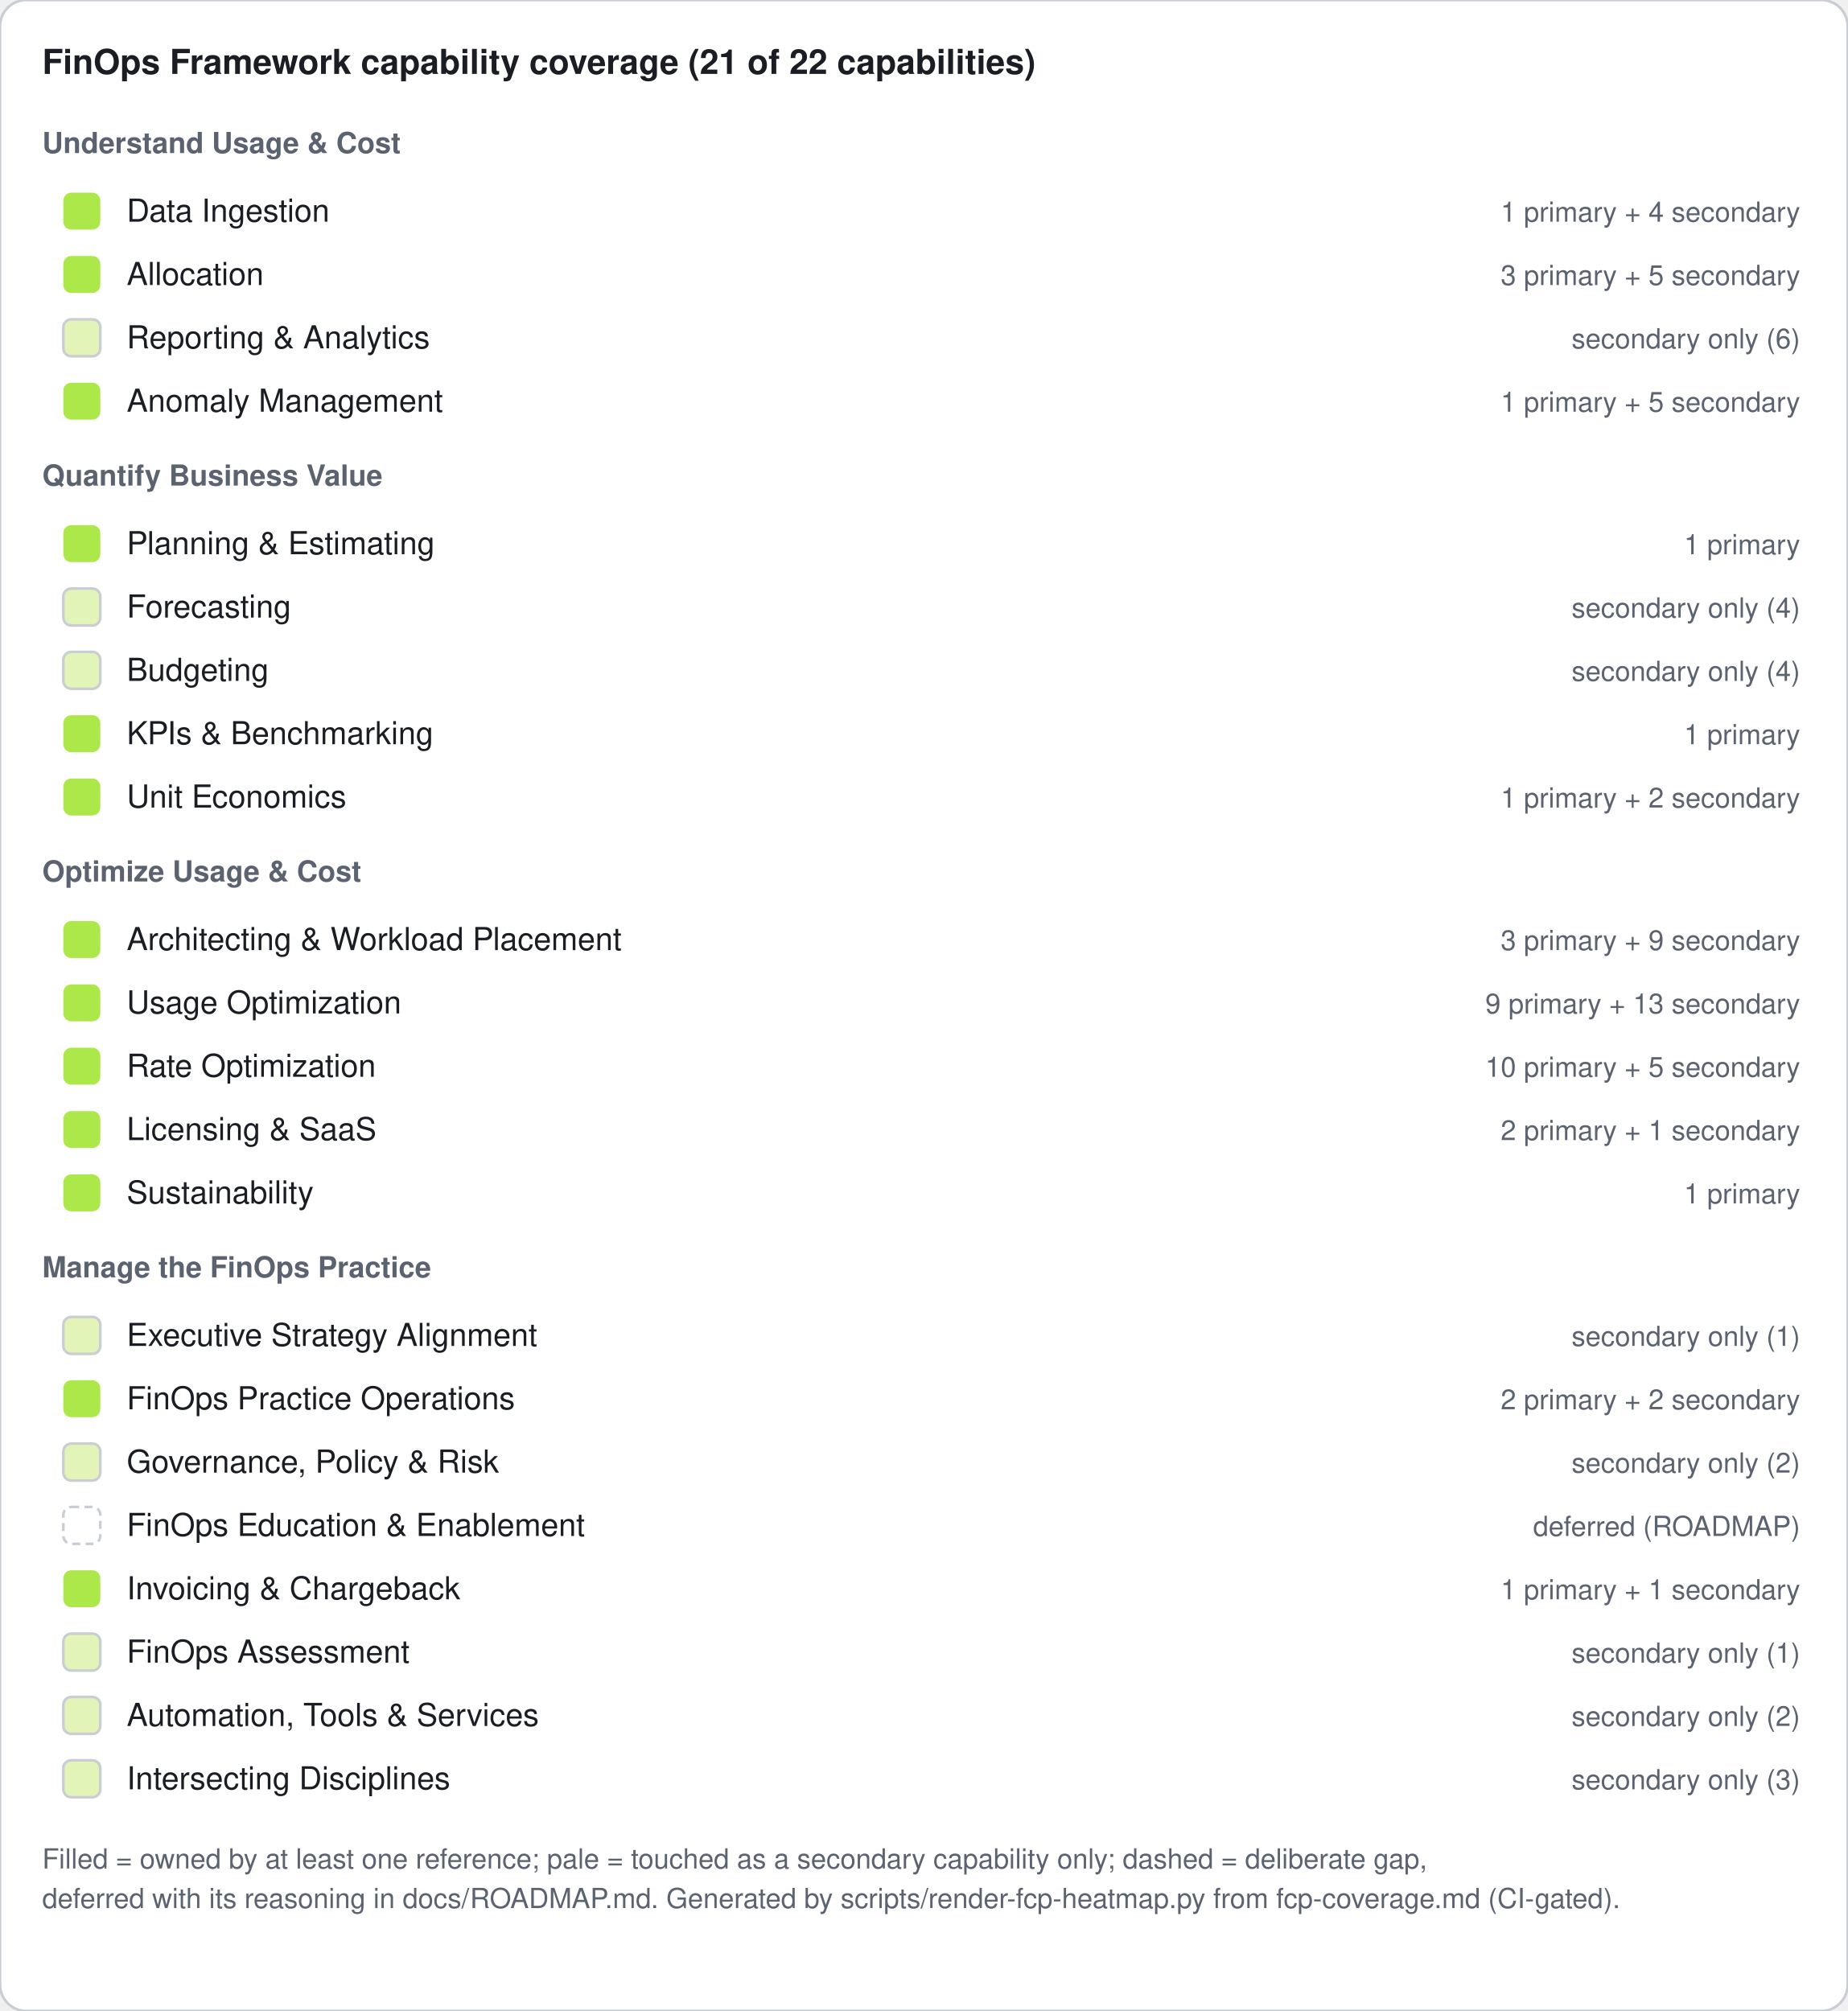
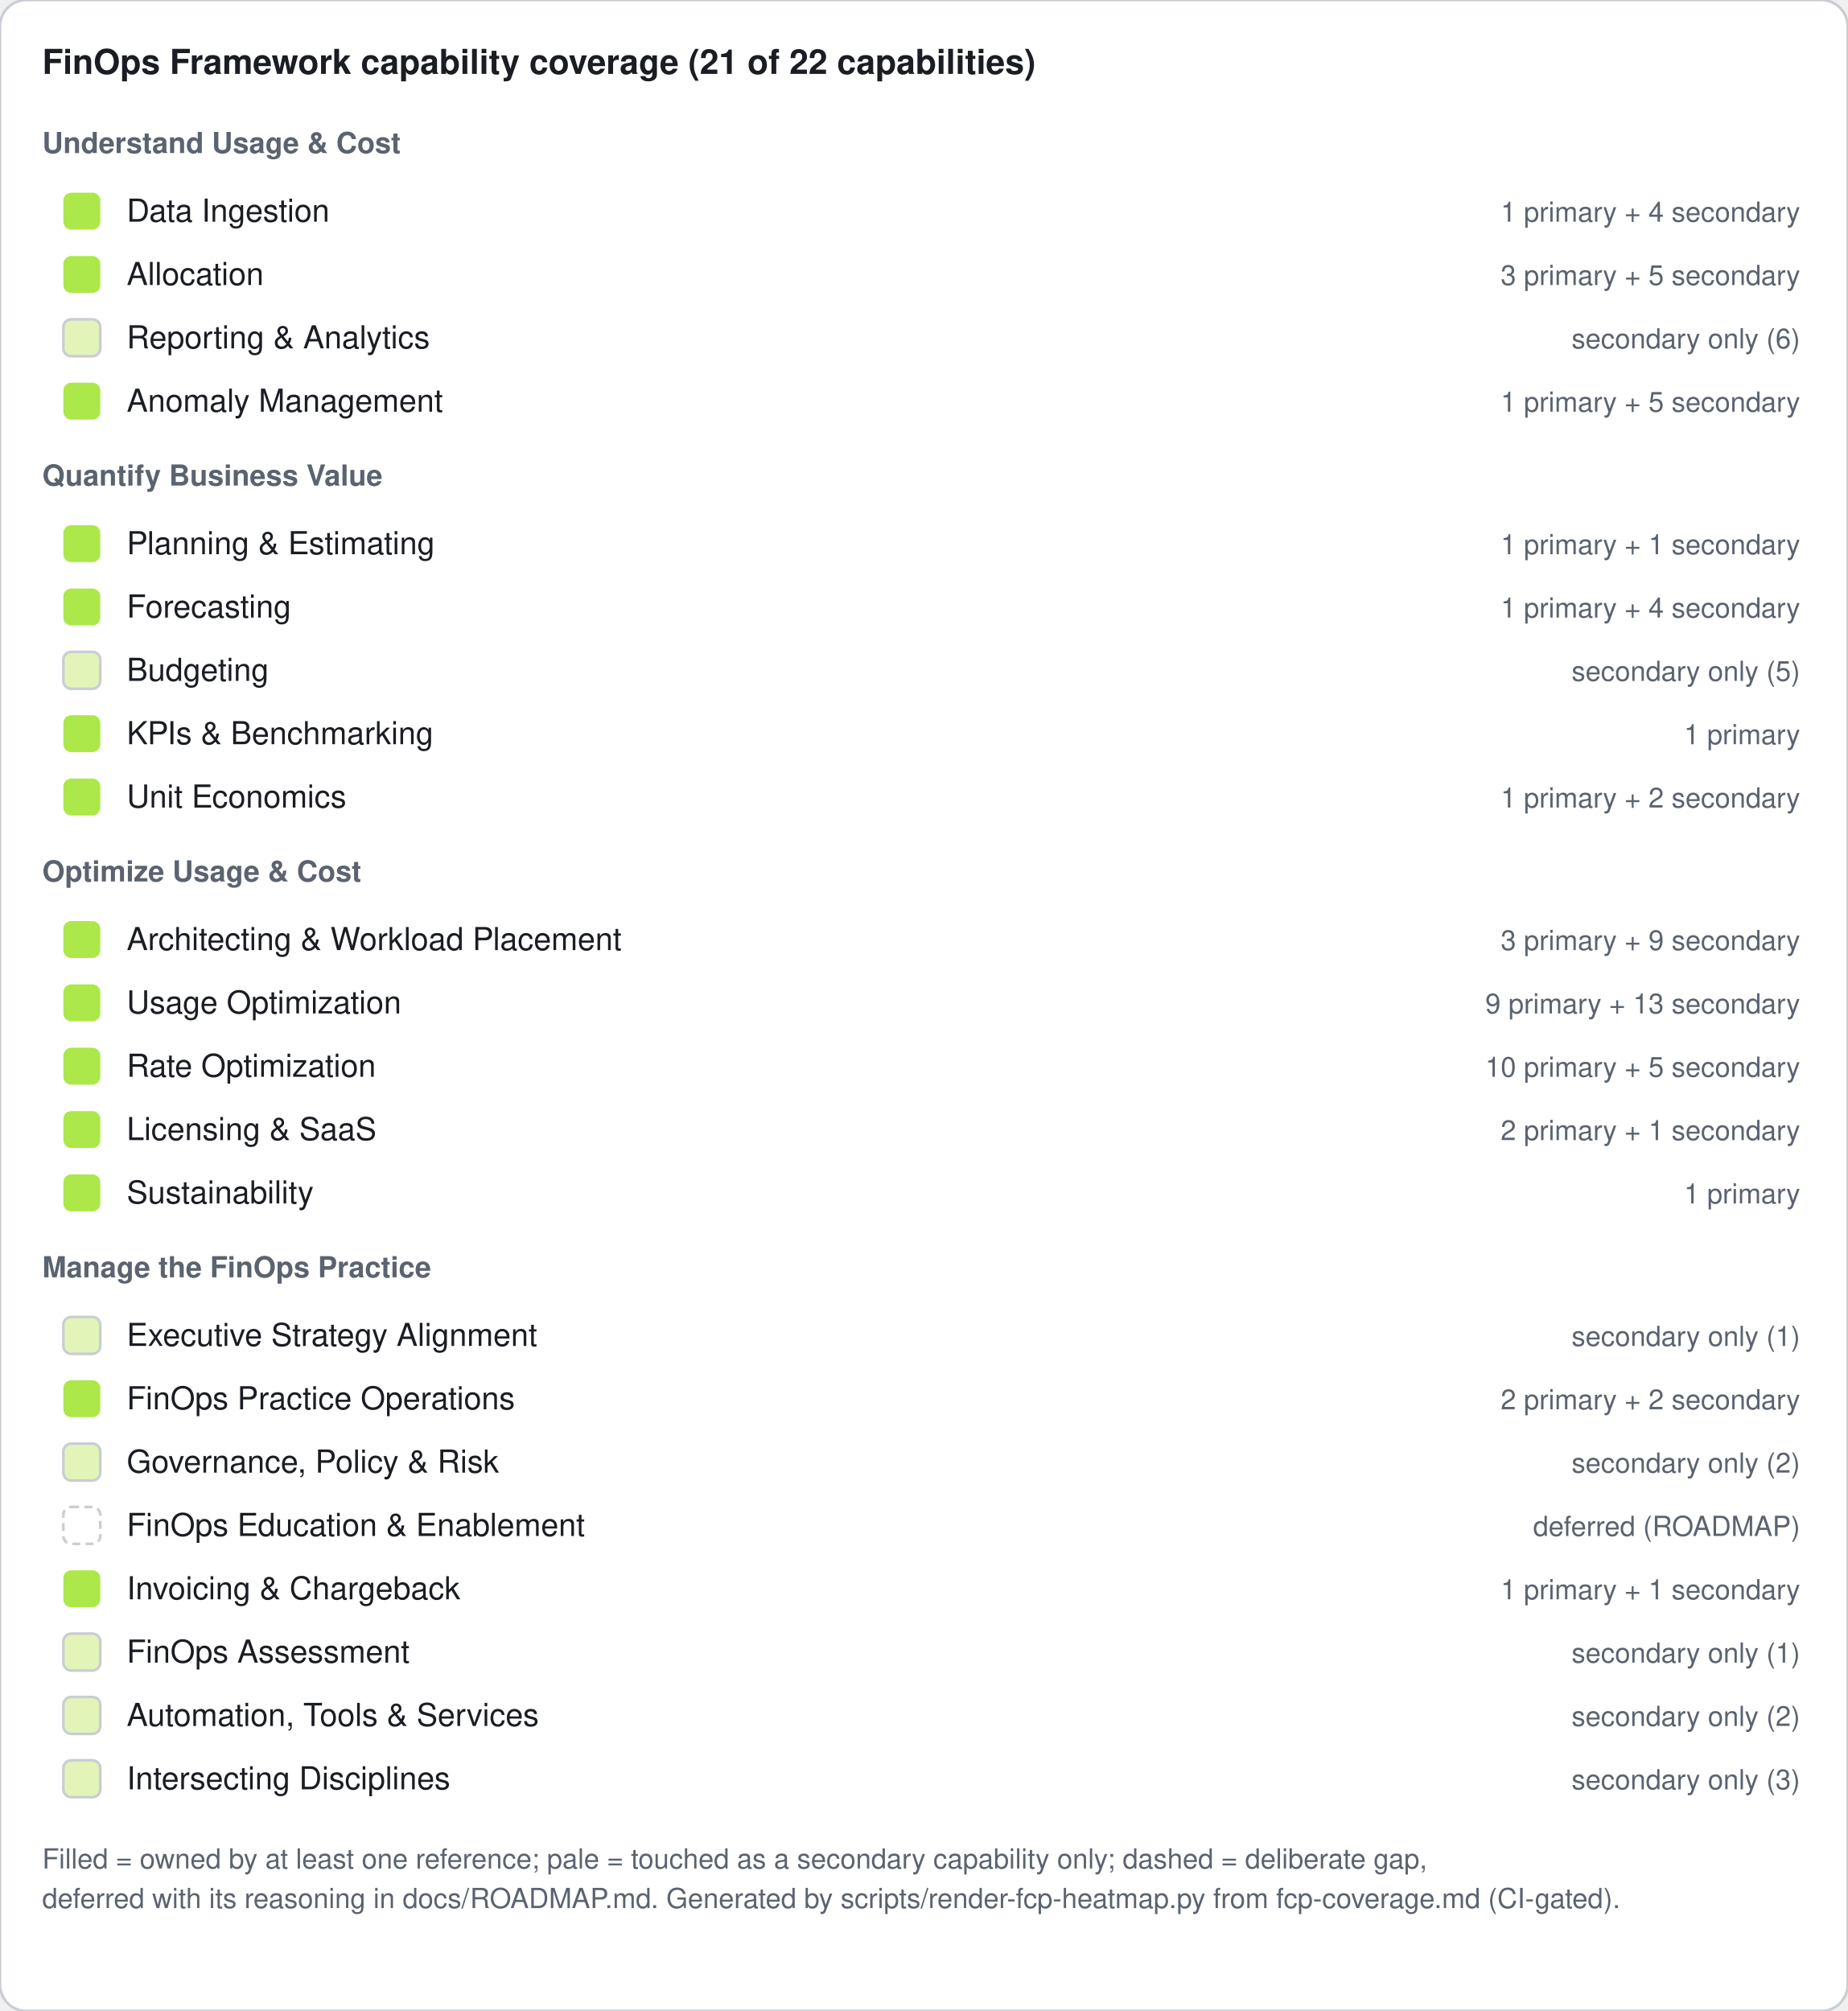
<svg xmlns="http://www.w3.org/2000/svg" width="700" height="762" viewBox="0 0 700 762" role="img" aria-label="FinOps Framework capability coverage: 21 of 22 capabilities covered by the reference library">
  <rect width="700" height="762" rx="10" fill="#ffffff" stroke="#c9cdd4" />
  <text x="16" y="28" font-family="Segoe UI, Helvetica, Arial, sans-serif" font-size="13" font-weight="600" fill="#1a1d23">FinOps Framework capability coverage (21 of 22 capabilities)</text>
  <text x="16" y="58" font-family="Segoe UI, Helvetica, Arial, sans-serif" font-size="11" font-weight="600" fill="#5b6370">Understand Usage &amp; Cost</text>
  <rect x="24" y="73" width="14" height="14" rx="3" fill="#ace849" />
  <text x="48" y="84" font-family="Segoe UI, Helvetica, Arial, sans-serif" font-size="12" fill="#1a1d23">Data Ingestion</text>
  <text x="682" y="84" font-family="Segoe UI, Helvetica, Arial, sans-serif" font-size="10.5" fill="#5b6370" text-anchor="end">1 primary + 4 secondary</text>
  <rect x="24" y="97" width="14" height="14" rx="3" fill="#ace849" />
  <text x="48" y="108" font-family="Segoe UI, Helvetica, Arial, sans-serif" font-size="12" fill="#1a1d23">Allocation</text>
  <text x="682" y="108" font-family="Segoe UI, Helvetica, Arial, sans-serif" font-size="10.5" fill="#5b6370" text-anchor="end">3 primary + 5 secondary</text>
  <rect x="24" y="121" width="14" height="14" rx="3" fill="#e2f4b8" stroke="#c9cdd4" />
  <text x="48" y="132" font-family="Segoe UI, Helvetica, Arial, sans-serif" font-size="12" fill="#1a1d23">Reporting &amp; Analytics</text>
  <text x="682" y="132" font-family="Segoe UI, Helvetica, Arial, sans-serif" font-size="10.5" fill="#5b6370" text-anchor="end">secondary only (6)</text>
  <rect x="24" y="145" width="14" height="14" rx="3" fill="#ace849" />
  <text x="48" y="156" font-family="Segoe UI, Helvetica, Arial, sans-serif" font-size="12" fill="#1a1d23">Anomaly Management</text>
  <text x="682" y="156" font-family="Segoe UI, Helvetica, Arial, sans-serif" font-size="10.5" fill="#5b6370" text-anchor="end">1 primary + 5 secondary</text>
  <text x="16" y="184" font-family="Segoe UI, Helvetica, Arial, sans-serif" font-size="11" font-weight="600" fill="#5b6370">Quantify Business Value</text>
  <rect x="24" y="199" width="14" height="14" rx="3" fill="#ace849" />
  <text x="48" y="210" font-family="Segoe UI, Helvetica, Arial, sans-serif" font-size="12" fill="#1a1d23">Planning &amp; Estimating</text>
-   <text x="682" y="210" font-family="Segoe UI, Helvetica, Arial, sans-serif" font-size="10.5" fill="#5b6370" text-anchor="end">1 primary</text>
-   <rect x="24" y="223" width="14" height="14" rx="3" fill="#e2f4b8" stroke="#c9cdd4" />
+   <text x="682" y="210" font-family="Segoe UI, Helvetica, Arial, sans-serif" font-size="10.5" fill="#5b6370" text-anchor="end">1 primary + 1 secondary</text>
+   <rect x="24" y="223" width="14" height="14" rx="3" fill="#ace849" />
  <text x="48" y="234" font-family="Segoe UI, Helvetica, Arial, sans-serif" font-size="12" fill="#1a1d23">Forecasting</text>
-   <text x="682" y="234" font-family="Segoe UI, Helvetica, Arial, sans-serif" font-size="10.5" fill="#5b6370" text-anchor="end">secondary only (4)</text>
+   <text x="682" y="234" font-family="Segoe UI, Helvetica, Arial, sans-serif" font-size="10.5" fill="#5b6370" text-anchor="end">1 primary + 4 secondary</text>
  <rect x="24" y="247" width="14" height="14" rx="3" fill="#e2f4b8" stroke="#c9cdd4" />
  <text x="48" y="258" font-family="Segoe UI, Helvetica, Arial, sans-serif" font-size="12" fill="#1a1d23">Budgeting</text>
-   <text x="682" y="258" font-family="Segoe UI, Helvetica, Arial, sans-serif" font-size="10.5" fill="#5b6370" text-anchor="end">secondary only (4)</text>
+   <text x="682" y="258" font-family="Segoe UI, Helvetica, Arial, sans-serif" font-size="10.5" fill="#5b6370" text-anchor="end">secondary only (5)</text>
  <rect x="24" y="271" width="14" height="14" rx="3" fill="#ace849" />
  <text x="48" y="282" font-family="Segoe UI, Helvetica, Arial, sans-serif" font-size="12" fill="#1a1d23">KPIs &amp; Benchmarking</text>
  <text x="682" y="282" font-family="Segoe UI, Helvetica, Arial, sans-serif" font-size="10.5" fill="#5b6370" text-anchor="end">1 primary</text>
  <rect x="24" y="295" width="14" height="14" rx="3" fill="#ace849" />
  <text x="48" y="306" font-family="Segoe UI, Helvetica, Arial, sans-serif" font-size="12" fill="#1a1d23">Unit Economics</text>
  <text x="682" y="306" font-family="Segoe UI, Helvetica, Arial, sans-serif" font-size="10.5" fill="#5b6370" text-anchor="end">1 primary + 2 secondary</text>
  <text x="16" y="334" font-family="Segoe UI, Helvetica, Arial, sans-serif" font-size="11" font-weight="600" fill="#5b6370">Optimize Usage &amp; Cost</text>
  <rect x="24" y="349" width="14" height="14" rx="3" fill="#ace849" />
  <text x="48" y="360" font-family="Segoe UI, Helvetica, Arial, sans-serif" font-size="12" fill="#1a1d23">Architecting &amp; Workload Placement</text>
  <text x="682" y="360" font-family="Segoe UI, Helvetica, Arial, sans-serif" font-size="10.5" fill="#5b6370" text-anchor="end">3 primary + 9 secondary</text>
  <rect x="24" y="373" width="14" height="14" rx="3" fill="#ace849" />
  <text x="48" y="384" font-family="Segoe UI, Helvetica, Arial, sans-serif" font-size="12" fill="#1a1d23">Usage Optimization</text>
  <text x="682" y="384" font-family="Segoe UI, Helvetica, Arial, sans-serif" font-size="10.5" fill="#5b6370" text-anchor="end">9 primary + 13 secondary</text>
  <rect x="24" y="397" width="14" height="14" rx="3" fill="#ace849" />
  <text x="48" y="408" font-family="Segoe UI, Helvetica, Arial, sans-serif" font-size="12" fill="#1a1d23">Rate Optimization</text>
  <text x="682" y="408" font-family="Segoe UI, Helvetica, Arial, sans-serif" font-size="10.5" fill="#5b6370" text-anchor="end">10 primary + 5 secondary</text>
  <rect x="24" y="421" width="14" height="14" rx="3" fill="#ace849" />
  <text x="48" y="432" font-family="Segoe UI, Helvetica, Arial, sans-serif" font-size="12" fill="#1a1d23">Licensing &amp; SaaS</text>
  <text x="682" y="432" font-family="Segoe UI, Helvetica, Arial, sans-serif" font-size="10.5" fill="#5b6370" text-anchor="end">2 primary + 1 secondary</text>
  <rect x="24" y="445" width="14" height="14" rx="3" fill="#ace849" />
  <text x="48" y="456" font-family="Segoe UI, Helvetica, Arial, sans-serif" font-size="12" fill="#1a1d23">Sustainability</text>
  <text x="682" y="456" font-family="Segoe UI, Helvetica, Arial, sans-serif" font-size="10.5" fill="#5b6370" text-anchor="end">1 primary</text>
  <text x="16" y="484" font-family="Segoe UI, Helvetica, Arial, sans-serif" font-size="11" font-weight="600" fill="#5b6370">Manage the FinOps Practice</text>
  <rect x="24" y="499" width="14" height="14" rx="3" fill="#e2f4b8" stroke="#c9cdd4" />
  <text x="48" y="510" font-family="Segoe UI, Helvetica, Arial, sans-serif" font-size="12" fill="#1a1d23">Executive Strategy Alignment</text>
  <text x="682" y="510" font-family="Segoe UI, Helvetica, Arial, sans-serif" font-size="10.5" fill="#5b6370" text-anchor="end">secondary only (1)</text>
  <rect x="24" y="523" width="14" height="14" rx="3" fill="#ace849" />
  <text x="48" y="534" font-family="Segoe UI, Helvetica, Arial, sans-serif" font-size="12" fill="#1a1d23">FinOps Practice Operations</text>
  <text x="682" y="534" font-family="Segoe UI, Helvetica, Arial, sans-serif" font-size="10.5" fill="#5b6370" text-anchor="end">2 primary + 2 secondary</text>
  <rect x="24" y="547" width="14" height="14" rx="3" fill="#e2f4b8" stroke="#c9cdd4" />
  <text x="48" y="558" font-family="Segoe UI, Helvetica, Arial, sans-serif" font-size="12" fill="#1a1d23">Governance, Policy &amp; Risk</text>
  <text x="682" y="558" font-family="Segoe UI, Helvetica, Arial, sans-serif" font-size="10.5" fill="#5b6370" text-anchor="end">secondary only (2)</text>
  <rect x="24" y="571" width="14" height="14" rx="3" fill="#ffffff" stroke="#c9cdd4" stroke-dasharray="3 2" />
  <text x="48" y="582" font-family="Segoe UI, Helvetica, Arial, sans-serif" font-size="12" fill="#1a1d23">FinOps Education &amp; Enablement</text>
  <text x="682" y="582" font-family="Segoe UI, Helvetica, Arial, sans-serif" font-size="10.5" fill="#5b6370" text-anchor="end">deferred (ROADMAP)</text>
  <rect x="24" y="595" width="14" height="14" rx="3" fill="#ace849" />
  <text x="48" y="606" font-family="Segoe UI, Helvetica, Arial, sans-serif" font-size="12" fill="#1a1d23">Invoicing &amp; Chargeback</text>
  <text x="682" y="606" font-family="Segoe UI, Helvetica, Arial, sans-serif" font-size="10.5" fill="#5b6370" text-anchor="end">1 primary + 1 secondary</text>
  <rect x="24" y="619" width="14" height="14" rx="3" fill="#e2f4b8" stroke="#c9cdd4" />
  <text x="48" y="630" font-family="Segoe UI, Helvetica, Arial, sans-serif" font-size="12" fill="#1a1d23">FinOps Assessment</text>
  <text x="682" y="630" font-family="Segoe UI, Helvetica, Arial, sans-serif" font-size="10.5" fill="#5b6370" text-anchor="end">secondary only (1)</text>
  <rect x="24" y="643" width="14" height="14" rx="3" fill="#e2f4b8" stroke="#c9cdd4" />
  <text x="48" y="654" font-family="Segoe UI, Helvetica, Arial, sans-serif" font-size="12" fill="#1a1d23">Automation, Tools &amp; Services</text>
  <text x="682" y="654" font-family="Segoe UI, Helvetica, Arial, sans-serif" font-size="10.5" fill="#5b6370" text-anchor="end">secondary only (2)</text>
  <rect x="24" y="667" width="14" height="14" rx="3" fill="#e2f4b8" stroke="#c9cdd4" />
  <text x="48" y="678" font-family="Segoe UI, Helvetica, Arial, sans-serif" font-size="12" fill="#1a1d23">Intersecting Disciplines</text>
  <text x="682" y="678" font-family="Segoe UI, Helvetica, Arial, sans-serif" font-size="10.5" fill="#5b6370" text-anchor="end">secondary only (3)</text>
  <text x="16" y="708" font-family="Segoe UI, Helvetica, Arial, sans-serif" font-size="10.5" fill="#5b6370">Filled = owned by at least one reference; pale = touched as a secondary capability only; dashed = deliberate gap,</text>
  <text x="16" y="723" font-family="Segoe UI, Helvetica, Arial, sans-serif" font-size="10.5" fill="#5b6370">deferred with its reasoning in docs/ROADMAP.md. Generated by scripts/render-fcp-heatmap.py from fcp-coverage.md (CI-gated).</text>
</svg>
